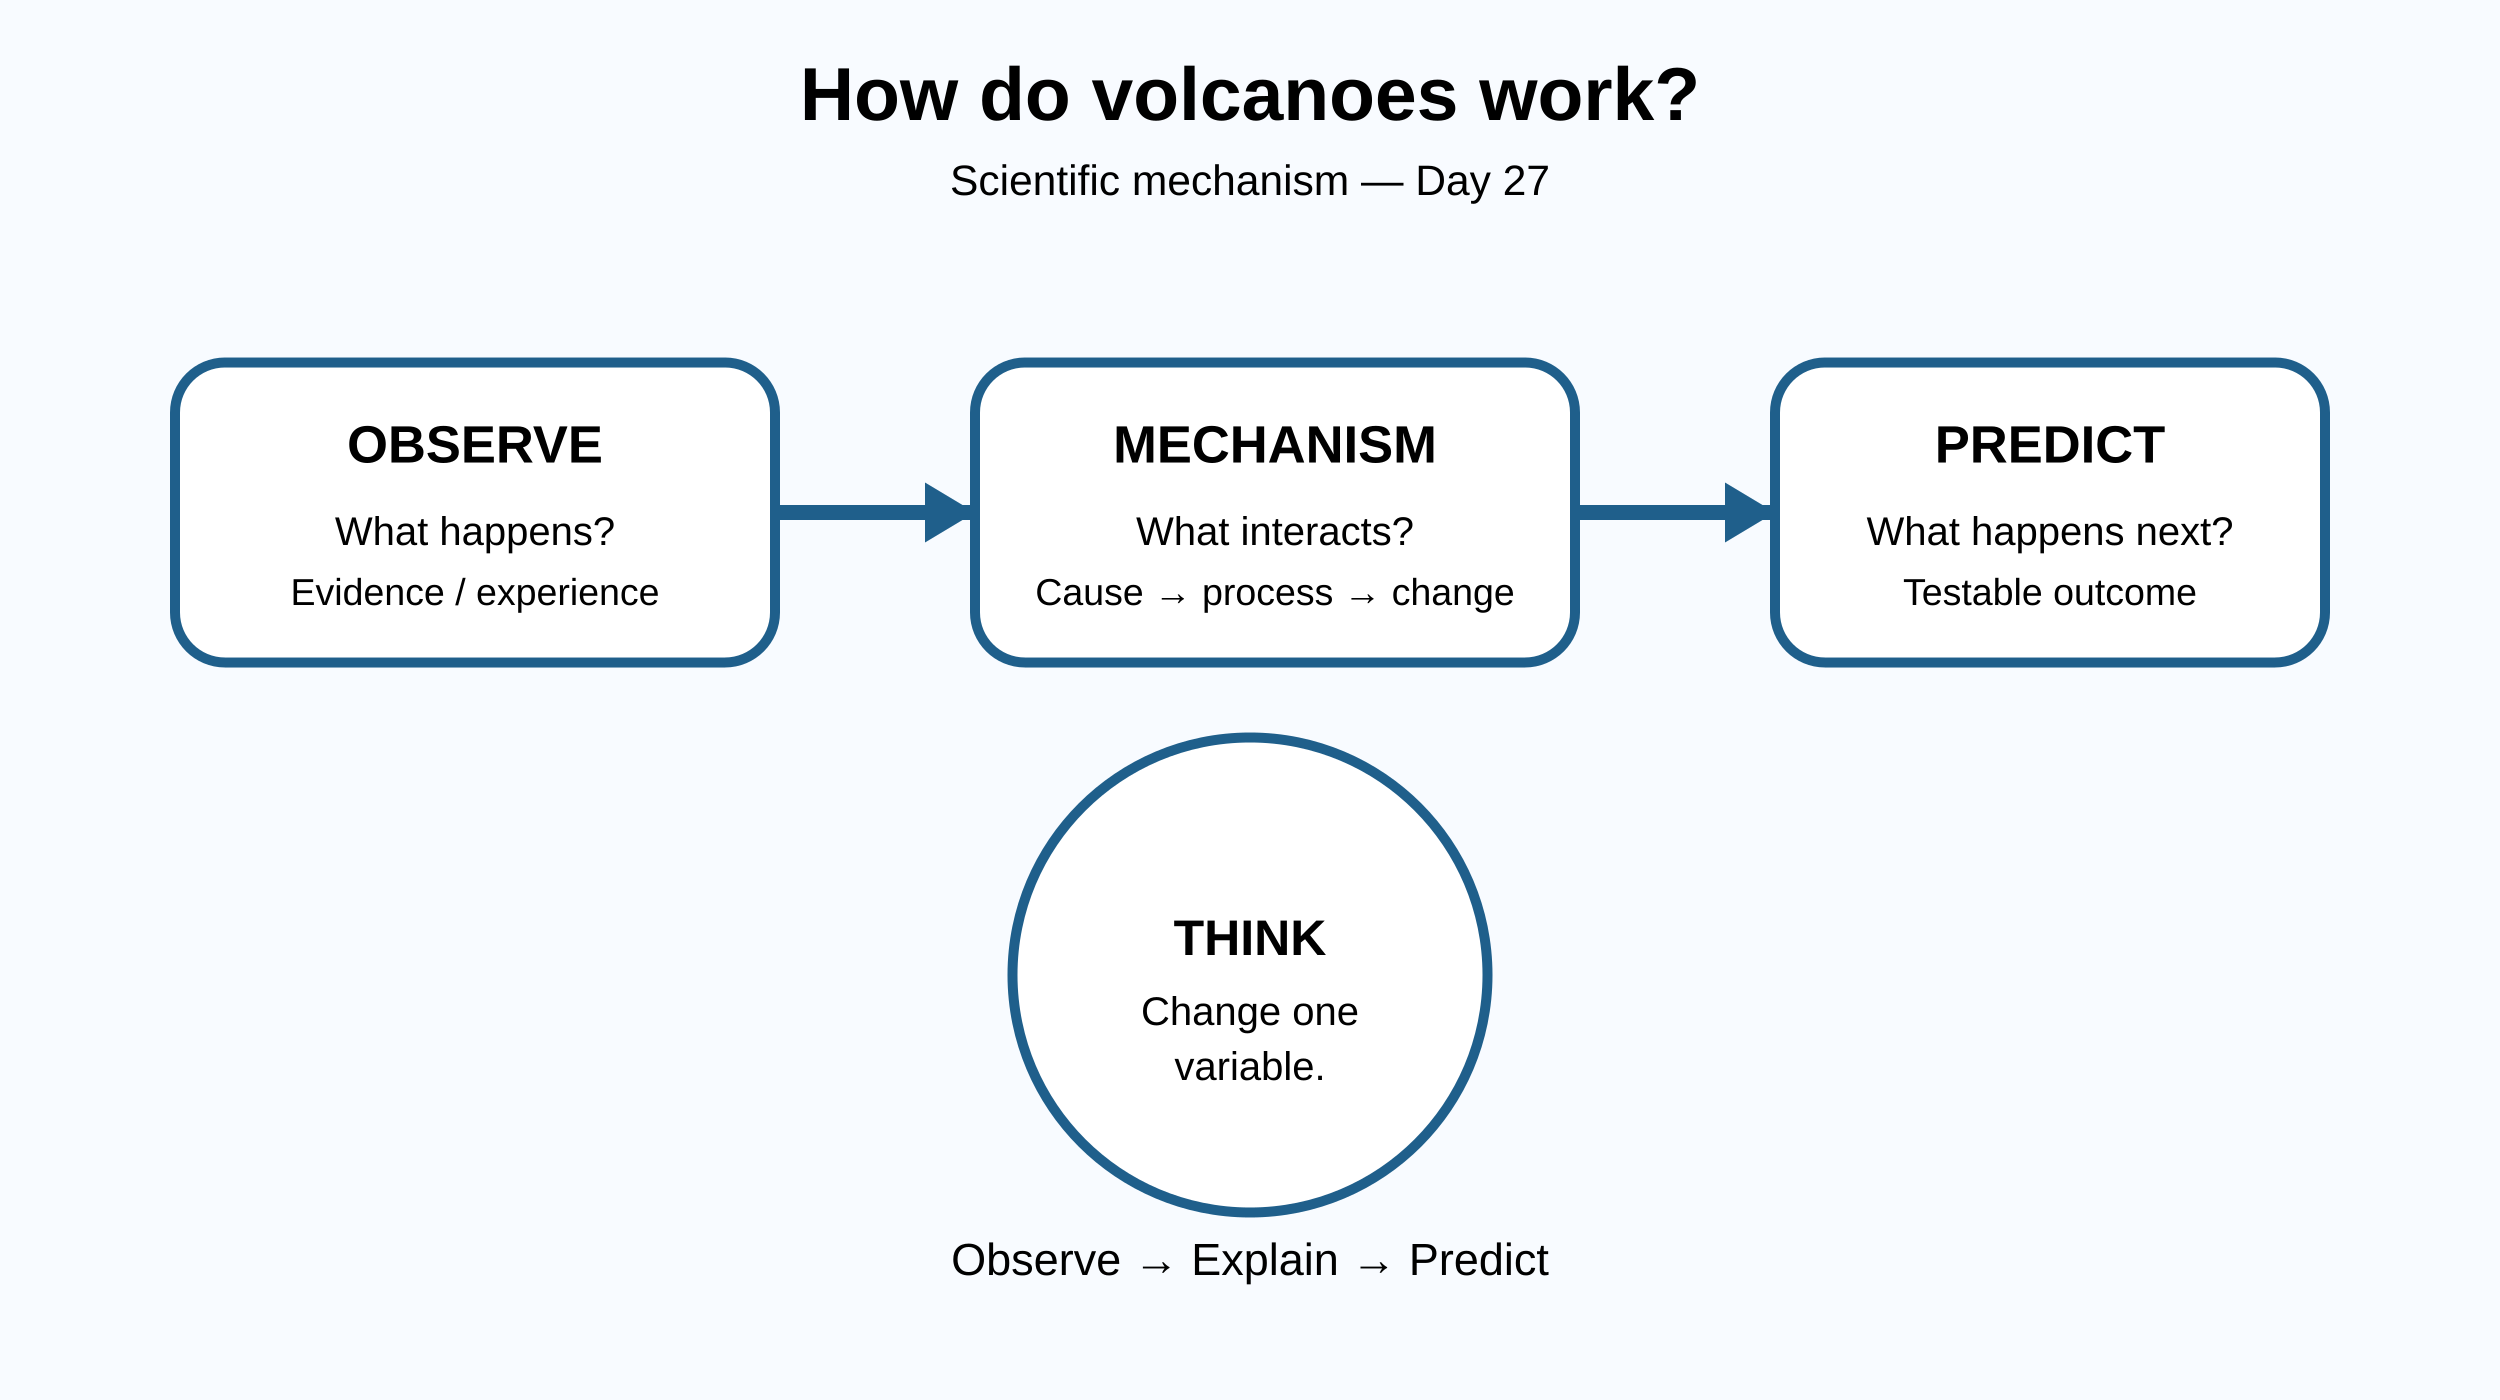
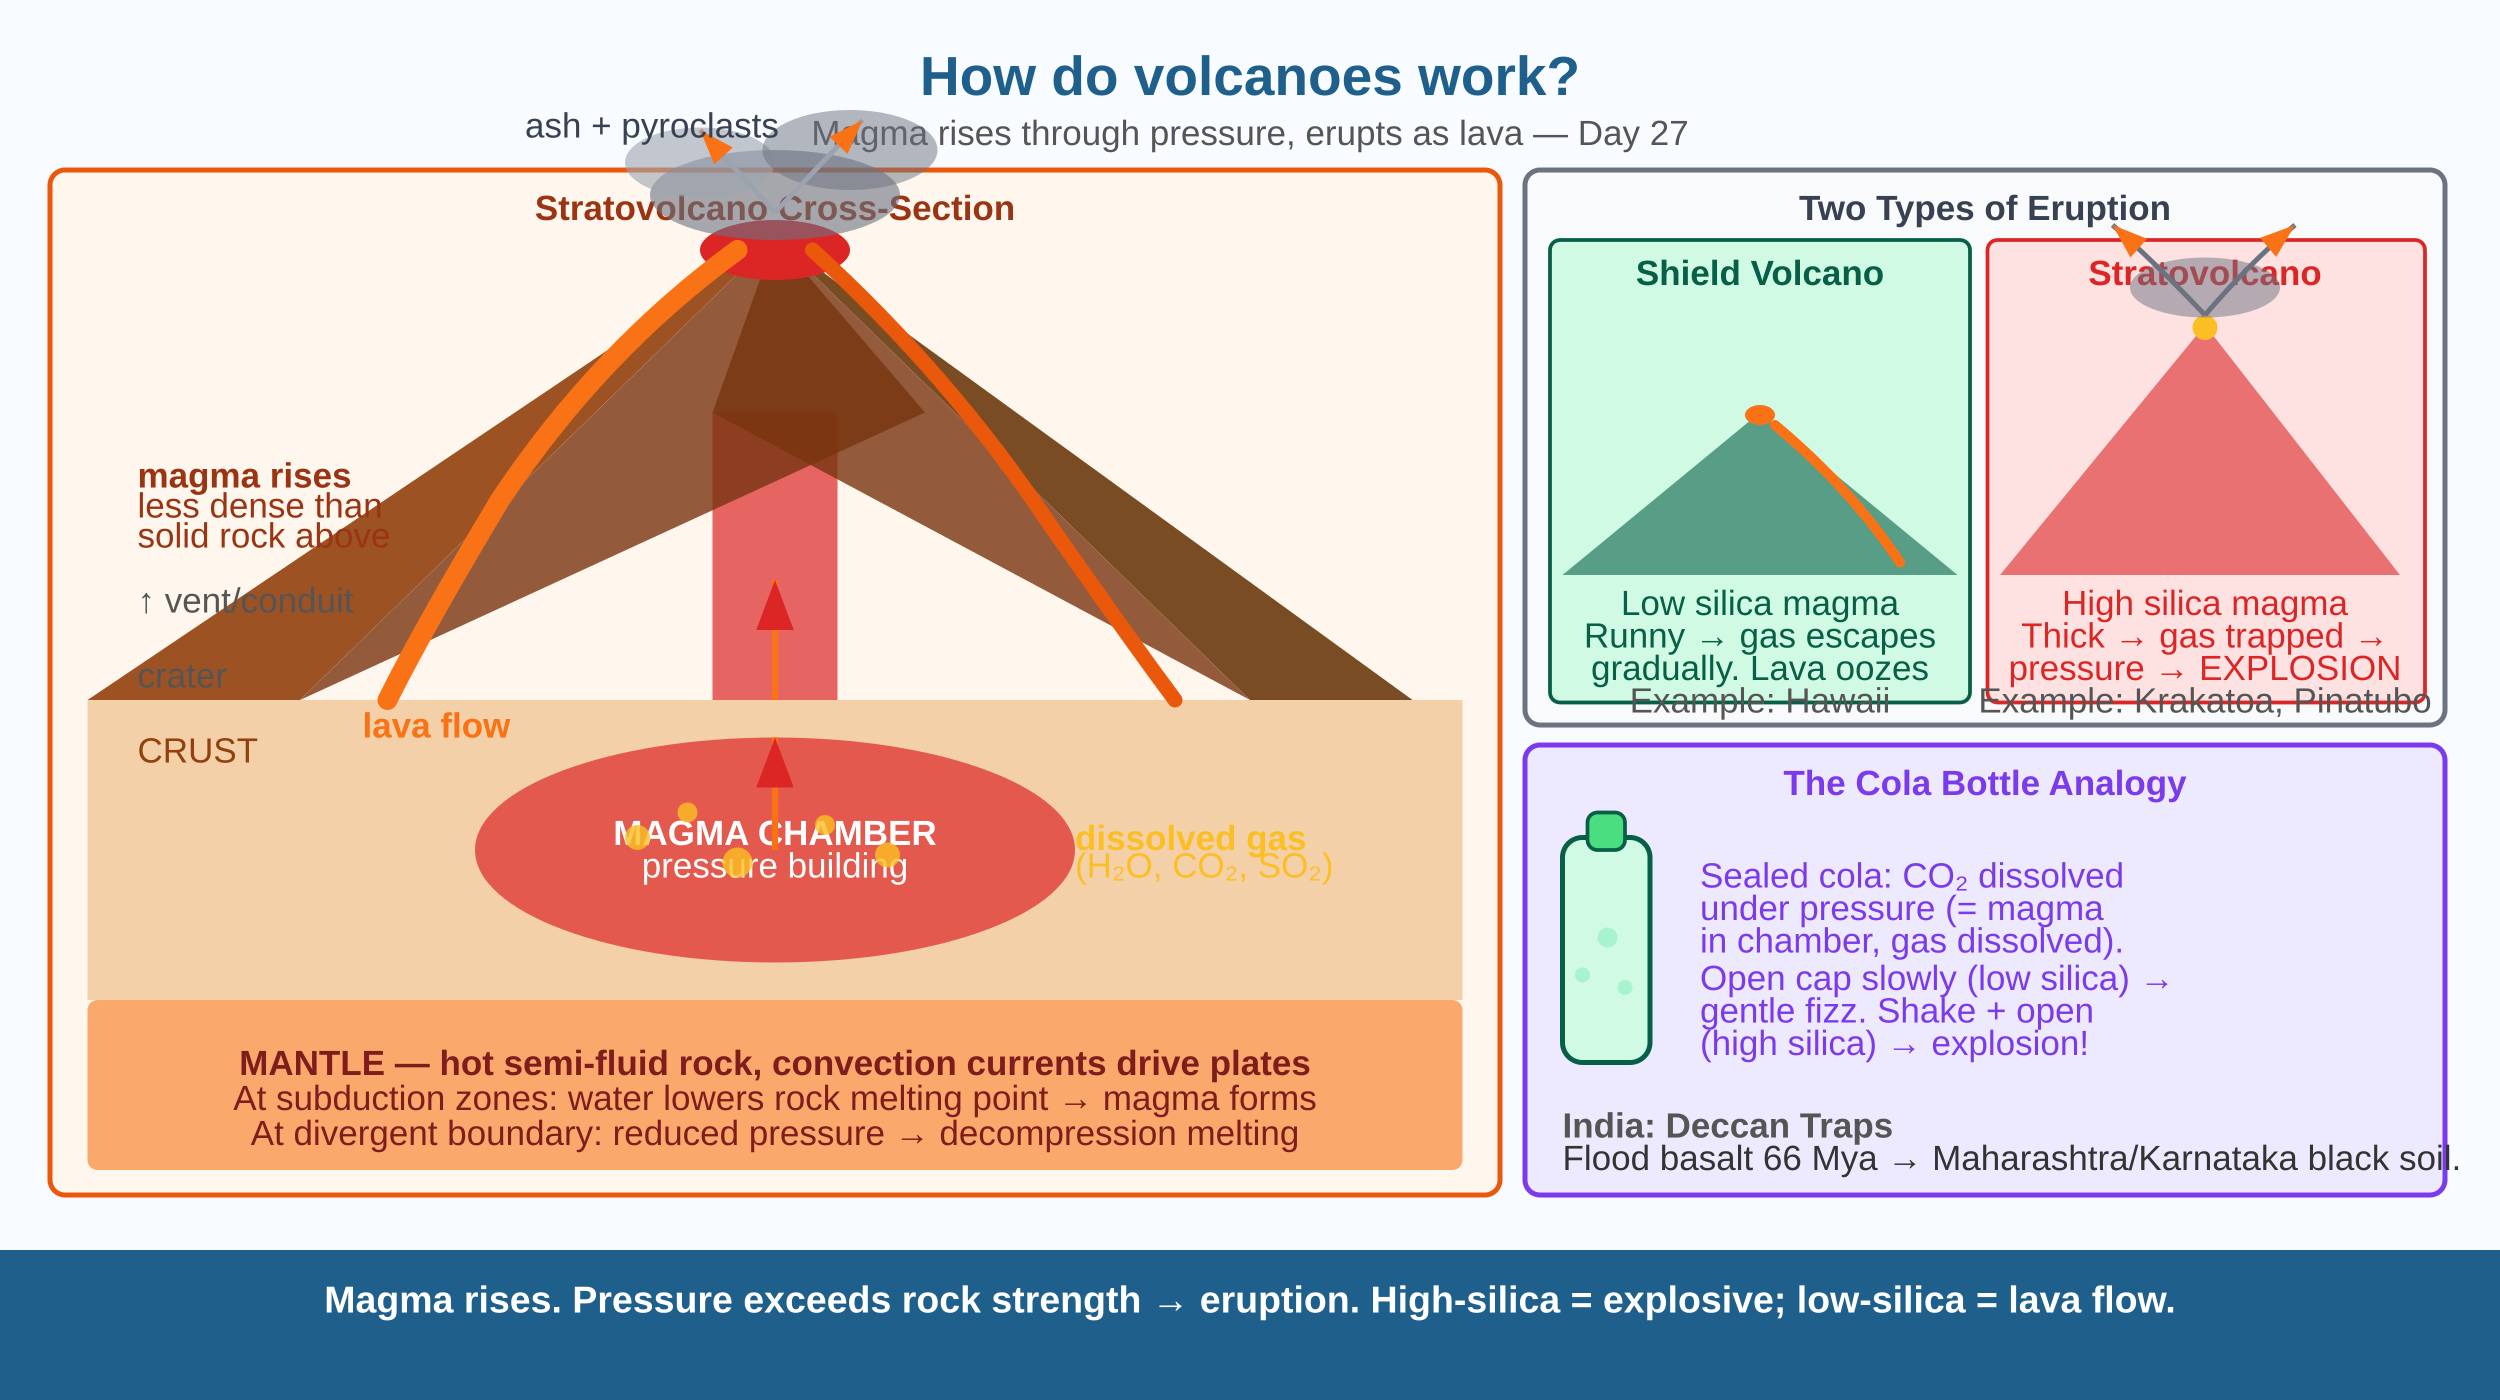
<svg xmlns="http://www.w3.org/2000/svg" width="1000" height="560" viewBox="0 0 1000 560">
+   <defs>
+     <marker id="magmaArr27" markerWidth="8" markerHeight="6" refX="8" refY="3" orient="auto">
+       <polygon points="0 0, 8 3, 0 6" fill="#dc2626" />
+     </marker>
+     <marker id="gasArr27" markerWidth="7" markerHeight="5" refX="7" refY="2.5" orient="auto">
+       <polygon points="0 0, 7 2.5, 0 5" fill="#f97316" />
+     </marker>
+   </defs>
  <rect width="1000" height="560" fill="#f8fbff" />
-   <text x="500" y="48" text-anchor="middle" font-family="Arial" font-size="30" font-weight="700">How do volcanoes work?</text>
-   <text x="500" y="78" text-anchor="middle" font-family="Arial" font-size="17">Scientific mechanism — Day 27</text>
-   <rect x="70" y="145" width="240" height="120" rx="20" fill="white" stroke="#1f5f8b" stroke-width="4" />
-   <text x="190" y="185" text-anchor="middle" font-family="Arial" font-size="21" font-weight="700">OBSERVE</text>
-   <text x="190" y="218" text-anchor="middle" font-family="Arial" font-size="16">What happens?</text>
-   <text x="190" y="242" text-anchor="middle" font-family="Arial" font-size="15">Evidence / experience</text>
-   <line x1="310" y1="205" x2="390" y2="205" stroke="#1f5f8b" stroke-width="6" />
-   <polygon points="390,205 370,193 370,217" fill="#1f5f8b" />
-   <rect x="390" y="145" width="240" height="120" rx="20" fill="white" stroke="#1f5f8b" stroke-width="4" />
-   <text x="510" y="185" text-anchor="middle" font-family="Arial" font-size="21" font-weight="700">MECHANISM</text>
-   <text x="510" y="218" text-anchor="middle" font-family="Arial" font-size="16">What interacts?</text>
-   <text x="510" y="242" text-anchor="middle" font-family="Arial" font-size="15">Cause → process → change</text>
-   <line x1="630" y1="205" x2="710" y2="205" stroke="#1f5f8b" stroke-width="6" />
-   <polygon points="710,205 690,193 690,217" fill="#1f5f8b" />
-   <rect x="710" y="145" width="220" height="120" rx="20" fill="white" stroke="#1f5f8b" stroke-width="4" />
-   <text x="820" y="185" text-anchor="middle" font-family="Arial" font-size="21" font-weight="700">PREDICT</text>
-   <text x="820" y="218" text-anchor="middle" font-family="Arial" font-size="16">What happens next?</text>
-   <text x="820" y="242" text-anchor="middle" font-family="Arial" font-size="15">Testable outcome</text>
-   <circle cx="500" cy="390" r="95" fill="white" stroke="#1f5f8b" stroke-width="4" />
-   <text x="500" y="382" text-anchor="middle" font-family="Arial" font-size="20" font-weight="700">THINK</text>
-   <text x="500" y="410" text-anchor="middle" font-family="Arial" font-size="16">Change one</text>
-   <text x="500" y="432" text-anchor="middle" font-family="Arial" font-size="16">variable.</text>
-   <text x="500" y="510" text-anchor="middle" font-family="Arial" font-size="18">Observe → Explain → Predict</text>
+   <text x="500" y="38" text-anchor="middle" font-family="Arial" font-size="22" font-weight="700" fill="#1f5f8b">How do volcanoes work?</text>
+   <text x="500" y="58" text-anchor="middle" font-family="Arial" font-size="14" fill="#555">Magma rises through pressure, erupts as lava — Day 27</text>
+   <rect x="20" y="68" width="580" height="410" rx="6" fill="#fff7ed" stroke="#ea580c" stroke-width="2" />
+   <text x="310" y="88" text-anchor="middle" font-family="Arial" font-size="14" font-weight="700" fill="#9a3412">Stratovolcano Cross-Section</text>
+   <rect x="35" y="400" width="550" height="68" rx="4" fill="#f97316" opacity="0.6" />
+   <text x="310" y="430" text-anchor="middle" font-family="Arial" font-size="14" fill="#7f1d1d" font-weight="700">MANTLE — hot semi-fluid rock, convection currents drive plates</text>
+   <text x="310" y="444" text-anchor="middle" font-family="Arial" font-size="14" fill="#7f1d1d">At subduction zones: water lowers rock melting point → magma forms</text>
+   <text x="310" y="458" text-anchor="middle" font-family="Arial" font-size="14" fill="#7f1d1d">At divergent boundary: reduced pressure → decompression melting</text>
+   <rect x="35" y="280" width="550" height="120" rx="0" fill="#d97706" opacity="0.3" />
+   <text x="55" y="305" font-family="Arial" font-size="14" fill="#92400e">CRUST</text>
+   <ellipse cx="310" cy="340" rx="120" ry="45" fill="#dc2626" opacity="0.7" />
+   <text x="310" y="338" text-anchor="middle" font-family="Arial" font-size="14" font-weight="700" fill="white">MAGMA CHAMBER</text>
+   <text x="310" y="351" text-anchor="middle" font-family="Arial" font-size="14" fill="white">pressure building</text>
+   <circle cx="255" cy="335" r="5" fill="#fbbf24" opacity="0.8" />
+   <circle cx="275" cy="325" r="4" fill="#fbbf24" opacity="0.8" />
+   <circle cx="295" cy="345" r="6" fill="#fbbf24" opacity="0.8" />
+   <circle cx="330" cy="330" r="4" fill="#fbbf24" opacity="0.8" />
+   <circle cx="355" cy="342" r="5" fill="#fbbf24" opacity="0.8" />
+   <text x="430" y="340" font-family="Arial" font-size="14" fill="#fbbf24" font-weight="700">dissolved gas</text>
+   <text x="430" y="351" font-family="Arial" font-size="14" fill="#fbbf24">(H₂O, CO₂, SO₂)</text>
+   <rect x="285" y="165" width="50" height="115" rx="0" fill="#dc2626" opacity="0.7" />
+   <line x1="310" y1="340" x2="310" y2="295" stroke="#f97316" stroke-width="2.5" marker-end="url(#magmaArr27)" />
+   <line x1="310" y1="280" x2="310" y2="232" stroke="#f97316" stroke-width="2.5" marker-end="url(#magmaArr27)" />
+   <polygon points="120,280 310,95 370,165" fill="#78350f" opacity="0.8" />
+   <polygon points="35,280 310,95 120,280" fill="#92400e" opacity="0.9" />
+   <polygon points="500,280 310,95 285,165" fill="#78350f" opacity="0.8" />
+   <polygon points="565,280 310,95 500,280" fill="#6b3a0e" opacity="0.9" />
+   <ellipse cx="310" cy="100" rx="30" ry="12" fill="#dc2626" />
+   <path d="M295,100 Q240,140 200,200 Q170,250 155,280" fill="none" stroke="#f97316" stroke-width="8" stroke-linecap="round" />
+   <path d="M325,100 Q380,150 420,210 Q455,260 470,280" fill="none" stroke="#ea580c" stroke-width="6" stroke-linecap="round" />
+   <text x="145" y="295" font-family="Arial" font-size="14" fill="#f97316" font-weight="700">lava flow</text>
+   <ellipse cx="310" cy="78" rx="50" ry="18" fill="#6b7280" opacity="0.6" />
+   <ellipse cx="280" cy="65" rx="30" ry="14" fill="#9ca3af" opacity="0.6" />
+   <ellipse cx="340" cy="60" rx="35" ry="16" fill="#6b7280" opacity="0.5" />
+   <line x1="310" y1="85" x2="280" y2="52" stroke="#9ca3af" stroke-width="2" marker-end="url(#gasArr27)" />
+   <line x1="310" y1="85" x2="345" y2="48" stroke="#9ca3af" stroke-width="2" marker-end="url(#gasArr27)" />
+   <text x="210" y="55" font-family="Arial" font-size="14" fill="#374151">ash + pyroclasts</text>
+   <text x="55" y="275" font-family="Arial" font-size="14" fill="#555">crater</text>
+   <text x="55" y="245" font-family="Arial" font-size="14" fill="#555">↑ vent/conduit</text>
+   <text x="55" y="195" font-family="Arial" font-size="14" fill="#9a3412" font-weight="700">magma rises</text>
+   <text x="55" y="207" font-family="Arial" font-size="14" fill="#9a3412">less dense than</text>
+   <text x="55" y="219" font-family="Arial" font-size="14" fill="#9a3412">solid rock above</text>
+   <rect x="610" y="68" width="368" height="222" rx="6" fill="#f9fafb" stroke="#6b7280" stroke-width="2" />
+   <text x="794" y="88" text-anchor="middle" font-family="Arial" font-size="14" font-weight="700" fill="#374151">Two Types of Eruption</text>
+   <rect x="620" y="96" width="168" height="185" rx="4" fill="#d1fae5" stroke="#065f46" stroke-width="1.5" />
+   <text x="704" y="114" text-anchor="middle" font-family="Arial" font-size="14" font-weight="700" fill="#065f46">Shield Volcano</text>
+   <polygon points="625,230 704,165 783,230" fill="#065f46" opacity="0.6" />
+   <ellipse cx="704" cy="166" rx="6" ry="4" fill="#f97316" />
+   <path d="M710,170 Q740,195 760,225" fill="none" stroke="#f97316" stroke-width="4" stroke-linecap="round" />
+   <text x="704" y="246" text-anchor="middle" font-family="Arial" font-size="14" fill="#065f46">Low silica magma</text>
+   <text x="704" y="259" text-anchor="middle" font-family="Arial" font-size="14" fill="#065f46">Runny → gas escapes</text>
+   <text x="704" y="272" text-anchor="middle" font-family="Arial" font-size="14" fill="#065f46">gradually. Lava oozes</text>
+   <text x="704" y="285" font-family="Arial" font-size="14" text-anchor="middle" fill="#555">Example: Hawaii</text>
+   <rect x="795" y="96" width="175" height="185" rx="4" fill="#fee2e2" stroke="#dc2626" stroke-width="1.5" />
+   <text x="882" y="114" text-anchor="middle" font-family="Arial" font-size="14" font-weight="700" fill="#dc2626">Stratovolcano</text>
+   <polygon points="800,230 882,130 960,230" fill="#dc2626" opacity="0.6" />
+   <ellipse cx="882" cy="131" rx="5" ry="5" fill="#fbbf24" />
+   <ellipse cx="882" cy="115" rx="30" ry="12" fill="#6b7280" opacity="0.5" />
+   <path d="M882,126 Q862,105 845,90" fill="none" stroke="#6b7280" stroke-width="2" marker-end="url(#gasArr27)" />
+   <path d="M882,126 Q900,105 918,90" fill="none" stroke="#6b7280" stroke-width="2" marker-end="url(#gasArr27)" />
+   <text x="882" y="246" text-anchor="middle" font-family="Arial" font-size="14" fill="#dc2626">High silica magma</text>
+   <text x="882" y="259" text-anchor="middle" font-family="Arial" font-size="14" fill="#dc2626">Thick → gas trapped →</text>
+   <text x="882" y="272" text-anchor="middle" font-family="Arial" font-size="14" fill="#dc2626">pressure → EXPLOSION</text>
+   <text x="882" y="285" text-anchor="middle" font-family="Arial" font-size="14" fill="#555">Example: Krakatoa, Pinatubo</text>
+   <rect x="610" y="298" width="368" height="180" rx="6" fill="#ede9fe" stroke="#7c3aed" stroke-width="2" />
+   <text x="794" y="318" text-anchor="middle" font-family="Arial" font-size="14" font-weight="700" fill="#7c3aed">The Cola Bottle Analogy</text>
+   <rect x="625" y="335" width="35" height="90" rx="8" fill="#d1fae5" stroke="#065f46" stroke-width="2" />
+   <rect x="635" y="325" width="15" height="15" rx="4" fill="#4ade80" stroke="#065f46" stroke-width="1.5" />
+   <circle cx="633" cy="390" r="3" fill="#a7f3d0" />
+   <circle cx="643" cy="375" r="4" fill="#a7f3d0" />
+   <circle cx="650" cy="395" r="3" fill="#a7f3d0" />
+   <text x="680" y="355" font-family="Arial" font-size="14" fill="#7c3aed">Sealed cola: CO₂ dissolved</text>
+   <text x="680" y="368" font-family="Arial" font-size="14" fill="#7c3aed">under pressure (= magma</text>
+   <text x="680" y="381" font-family="Arial" font-size="14" fill="#7c3aed">in chamber, gas dissolved).</text>
+   <text x="680" y="396" font-family="Arial" font-size="14" fill="#7c3aed">Open cap slowly (low silica) →</text>
+   <text x="680" y="409" font-family="Arial" font-size="14" fill="#7c3aed">gentle fizz. Shake + open</text>
+   <text x="680" y="422" font-family="Arial" font-size="14" fill="#7c3aed">(high silica) → explosion!</text>
+   <text x="625" y="455" font-family="Arial" font-size="14" fill="#555" font-weight="700">India: Deccan Traps</text>
+   <text x="625" y="468" font-family="Arial" font-size="14" fill="#333">Flood basalt 66 Mya → Maharashtra/Karnataka black soil.</text>
+   <rect x="0" y="500" width="1000" height="60" fill="#1f5f8b" />
+   <text x="500" y="525" text-anchor="middle" font-family="Arial" font-size="15" font-weight="700" fill="white">Magma rises. Pressure exceeds rock strength → eruption. High-silica = explosive; low-silica = lava flow.</text>
</svg>
